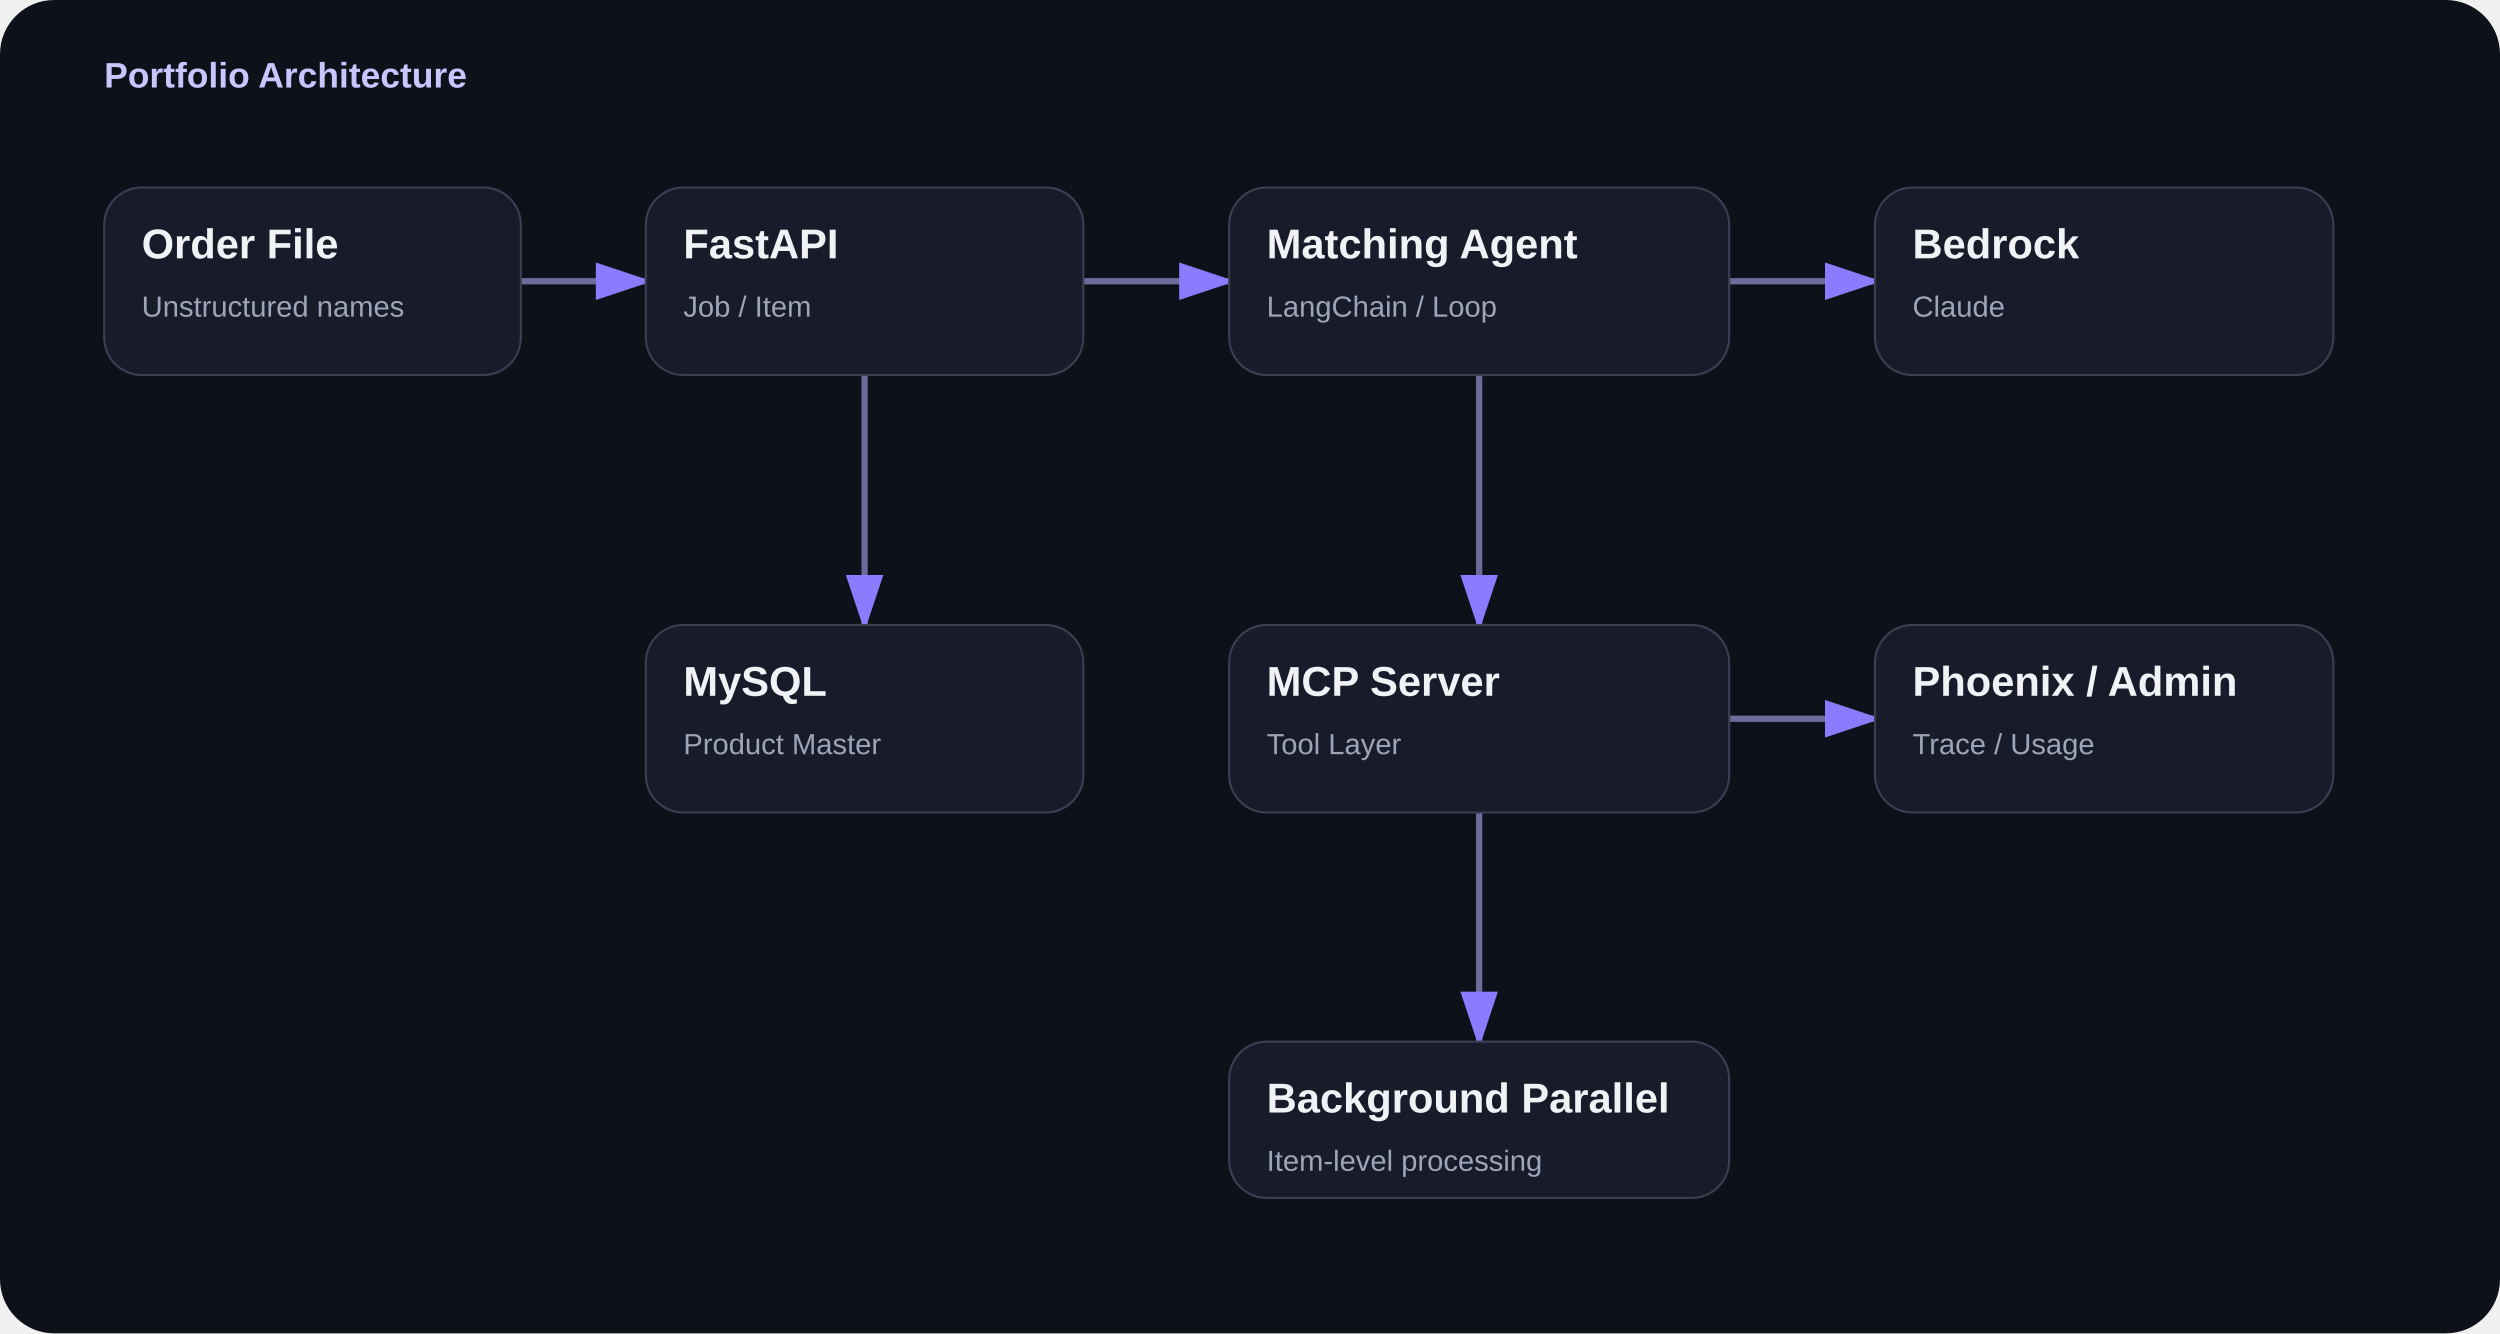
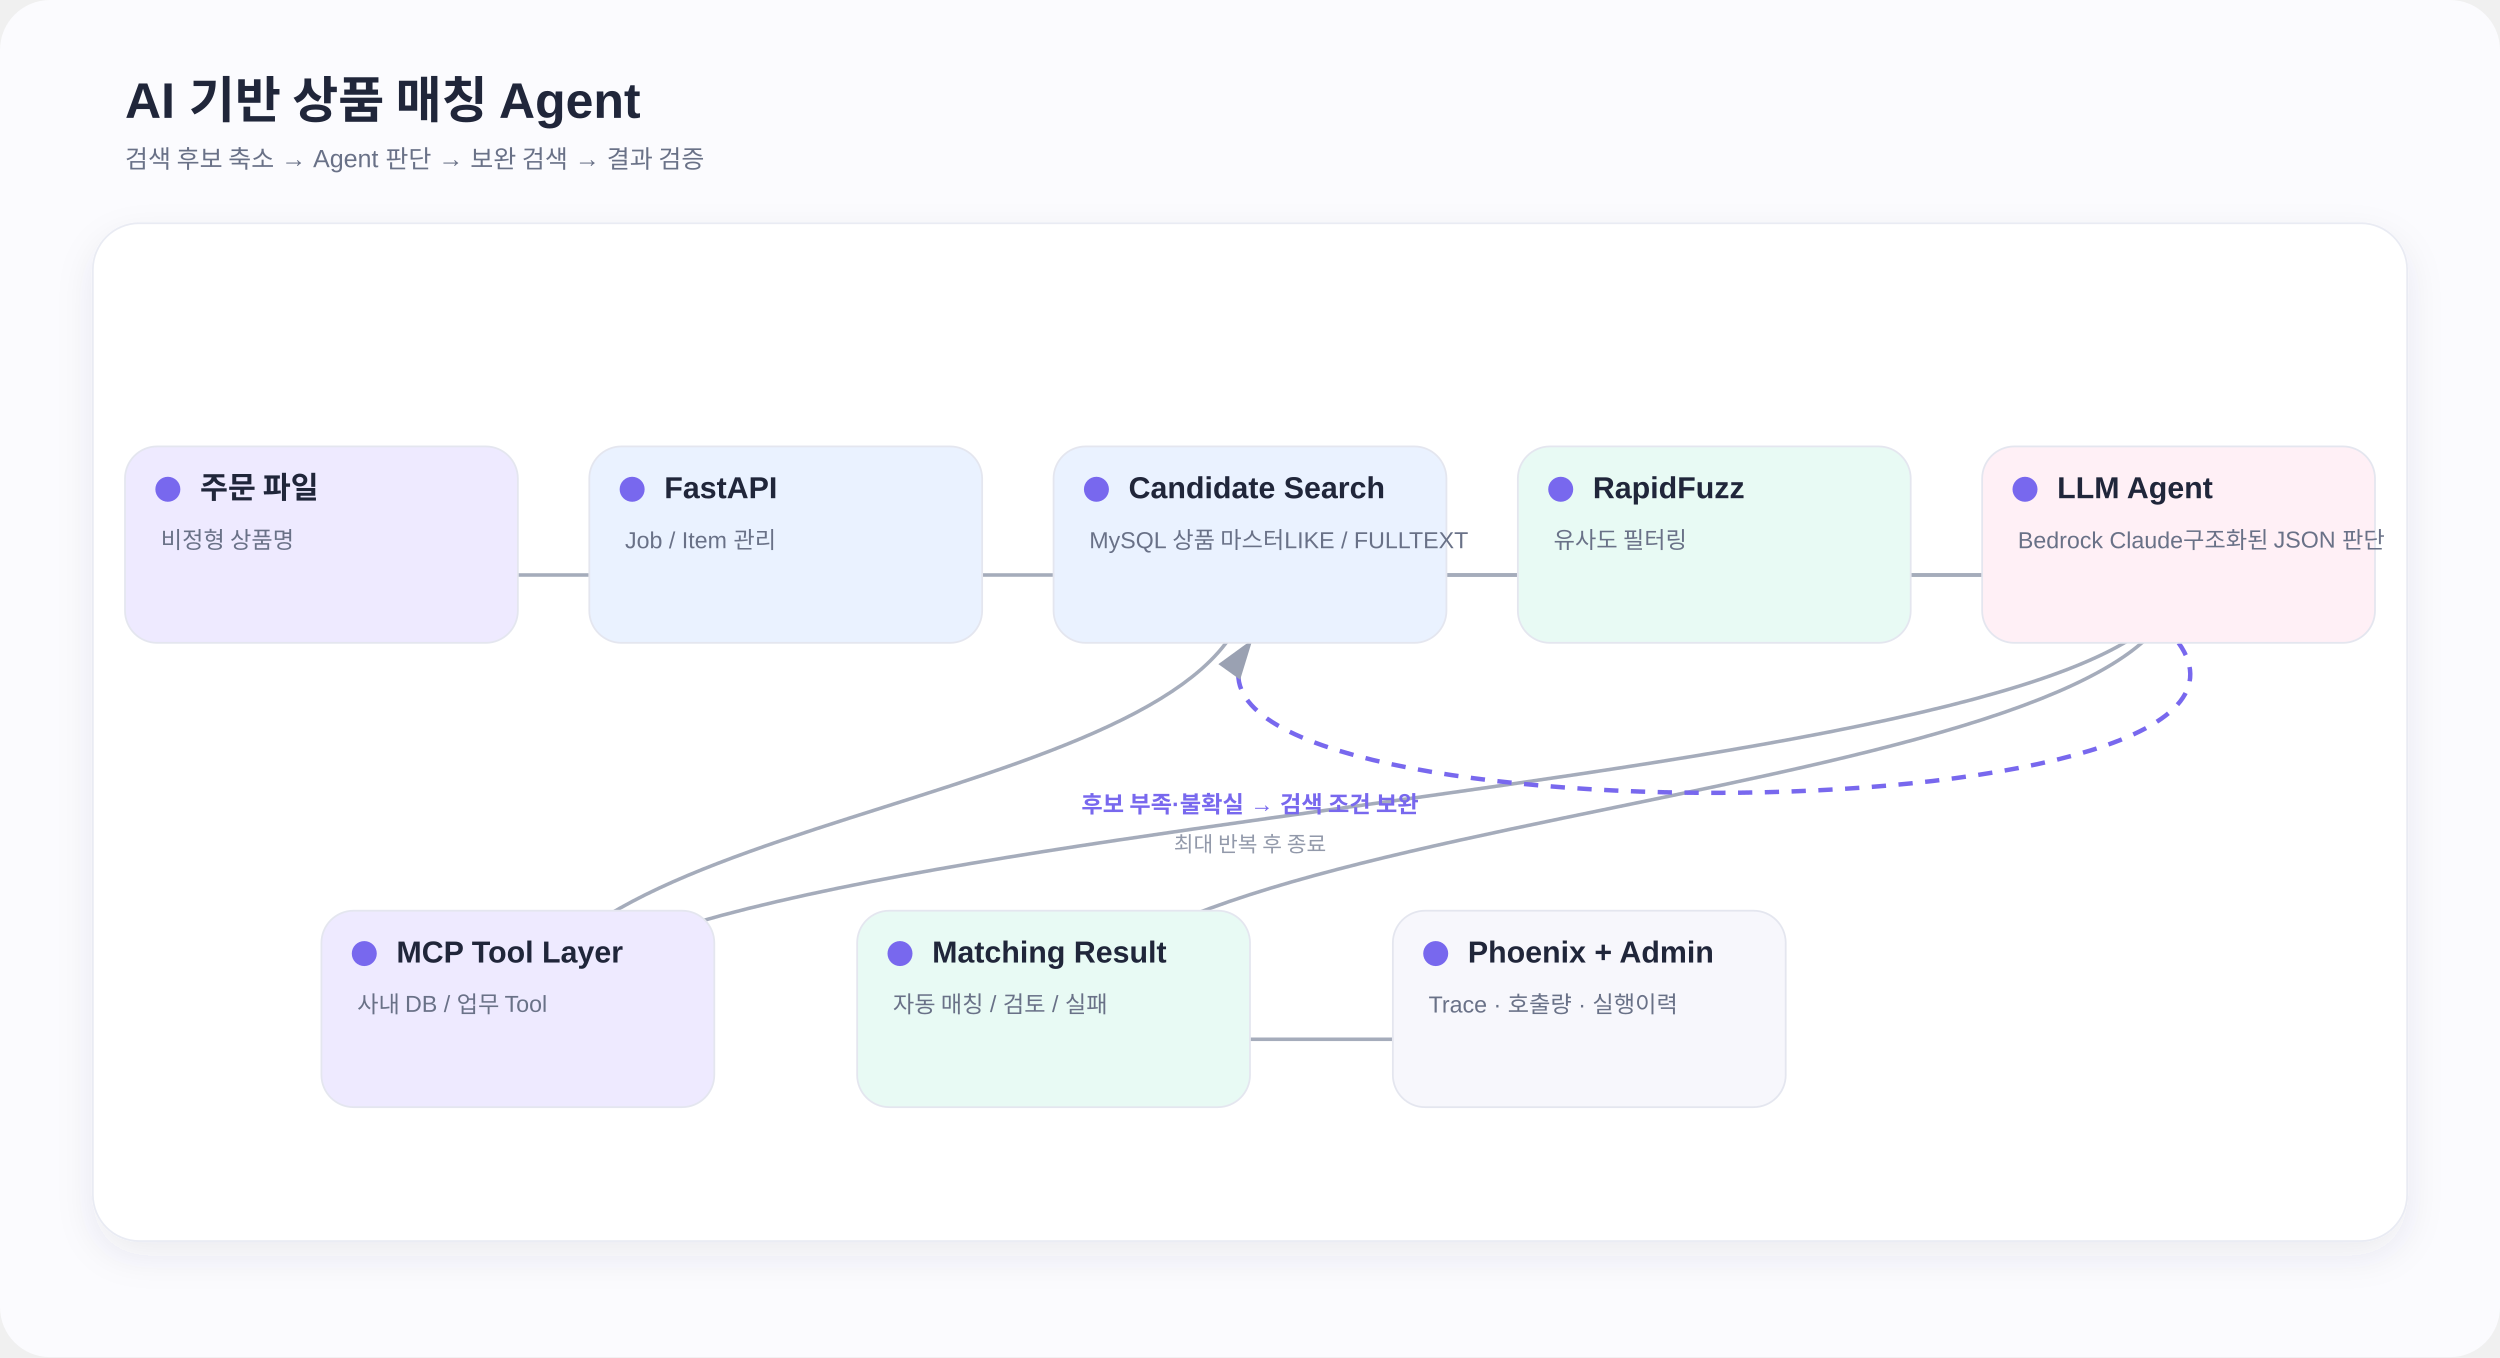
- <svg xmlns="http://www.w3.org/2000/svg" viewBox="0 0 1200 640">
+ <svg xmlns="http://www.w3.org/2000/svg" width="1400" height="760" viewBox="0 0 1400 760">
  <defs>
-     <marker id="arrow" markerWidth="10" markerHeight="10" refX="8" refY="3" orient="auto">
-       <path d="M0,0 L0,6 L9,3 z" fill="#8b7cff" />
+     <filter id="s">
+       <feDropShadow dx="0" dy="8" stdDeviation="10" flood-color="#35405c" flood-opacity=".08" />
+     </filter>
+     <marker id="a" markerWidth="10" markerHeight="10" refX="8" refY="3" orient="auto">
+       <path d="M0,0 L0,6 L9,3 z" fill="#9aa1b2" />
    </marker>
  </defs>
-   <rect width="1200" height="640" rx="26" fill="#0e111a" />
-   <text x="50" y="42" fill="#c9c5ff" font-size="17" font-family="Arial" font-weight="700">Portfolio Architecture</text>
-   <path d="M250,135 L310,135" stroke="#6f6a9c" stroke-width="3" fill="none" marker-end="url(#arrow)" />
-   <path d="M520,135 L590,135" stroke="#6f6a9c" stroke-width="3" fill="none" marker-end="url(#arrow)" />
-   <path d="M830,135 L900,135" stroke="#6f6a9c" stroke-width="3" fill="none" marker-end="url(#arrow)" />
-   <path d="M415,180 L415,300" stroke="#6f6a9c" stroke-width="3" fill="none" marker-end="url(#arrow)" />
-   <path d="M710,180 L710,300" stroke="#6f6a9c" stroke-width="3" fill="none" marker-end="url(#arrow)" />
-   <path d="M830,345 L900,345" stroke="#6f6a9c" stroke-width="3" fill="none" marker-end="url(#arrow)" />
-   <path d="M710,390 L710,500" stroke="#6f6a9c" stroke-width="3" fill="none" marker-end="url(#arrow)" />
+   <rect width="1400" height="760" rx="28" fill="#fbfbfe" />
+   <text x="70" y="66" font-family="Pretendard,Arial" font-size="28" font-weight="800" fill="#20263a">AI 기반 상품 매칭 Agent</text>
+   <text x="70" y="94" font-family="Pretendard,Arial" font-size="14" fill="#697187">검색 후보 축소 → Agent 판단 → 보완 검색 → 결과 검증</text>
+   <rect x="52" y="125" width="1296" height="570" rx="26" fill="#fff" stroke="#e9ebf3" filter="url(#s)" />
+   <path d="M180,322 L440,322" stroke="#a5acbb" stroke-width="2" fill="none" marker-end="url(#a)" />
+   <path d="M440,322 L700,322" stroke="#a5acbb" stroke-width="2" fill="none" marker-end="url(#a)" />
+   <path d="M700,322 L960,322" stroke="#a5acbb" stroke-width="2" fill="none" marker-end="url(#a)" />
+   <path d="M960,322 L1220,322" stroke="#a5acbb" stroke-width="2" fill="none" marker-end="url(#a)" />
+   <path d="M1220,322 C1220,452.0 590,452.0 590,582" stroke="#a5acbb" stroke-width="2" fill="none" marker-end="url(#a)" />
+   <path d="M1220,322 C1220,452.0 290,452.0 290,582" stroke="#a5acbb" stroke-width="2" fill="none" marker-end="url(#a)" />
+   <path d="M290,582 C290,452.0 700,452.0 700,322" stroke="#a5acbb" stroke-width="2" fill="none" marker-end="url(#a)" />
+   <path d="M1220,322 L700,322" stroke="#a5acbb" stroke-width="2" fill="none" marker-end="url(#a)" />
+   <path d="M590,582 L890,582" stroke="#a5acbb" stroke-width="2" fill="none" marker-end="url(#a)" />
+   <path d="M1220,360 C1300,472 620,472 700,360" stroke="#7868ee" stroke-width="2.5" stroke-dasharray="8 7" fill="none" marker-end="url(#a)" />
+   <text x="700" y="455" text-anchor="middle" font-family="Pretendard,Arial" font-size="13" font-weight="700" fill="#7868ee">후보 부족·불확실 → 검색 조건 보완</text>
+   <text x="700" y="477" text-anchor="middle" font-family="Pretendard,Arial" font-size="12" fill="#9299aa">최대 반복 후 종료</text>
  <g>
-     <rect x="50" y="90" width="200" height="90" rx="18" fill="#171b2a" stroke="#3a4052" />
-     <text x="68" y="124" fill="#f1f2f6" font-size="20" font-family="Arial" font-weight="700">Order File</text>
-     <text x="68" y="152" fill="#9da5b8" font-size="14" font-family="Arial">Unstructured names</text>
+     <rect x="70" y="250" width="220" height="110" rx="18" fill="#eeeaff" stroke="#e4e6ef" />
+     <circle cx="94" cy="274" r="7" fill="#7868ee" />
+     <text x="112" y="279" font-family="Pretendard,Arial" font-size="17" font-weight="800" fill="#20263a">주문 파일</text>
+     <text x="90" y="307" font-family="Pretendard,Arial" font-size="13" fill="#697187">비정형 상품명</text>
  </g>
  <g>
-     <rect x="310" y="90" width="210" height="90" rx="18" fill="#171b2a" stroke="#3a4052" />
-     <text x="328" y="124" fill="#f1f2f6" font-size="20" font-family="Arial" font-weight="700">FastAPI</text>
-     <text x="328" y="152" fill="#9da5b8" font-size="14" font-family="Arial">Job / Item</text>
+     <rect x="330" y="250" width="220" height="110" rx="18" fill="#eaf2ff" stroke="#e4e6ef" />
+     <circle cx="354" cy="274" r="7" fill="#7868ee" />
+     <text x="372" y="279" font-family="Pretendard,Arial" font-size="17" font-weight="800" fill="#20263a">FastAPI</text>
+     <text x="350" y="307" font-family="Pretendard,Arial" font-size="13" fill="#697187">Job / Item 관리</text>
  </g>
  <g>
-     <rect x="590" y="90" width="240" height="90" rx="18" fill="#171b2a" stroke="#3a4052" />
-     <text x="608" y="124" fill="#f1f2f6" font-size="20" font-family="Arial" font-weight="700">Matching Agent</text>
-     <text x="608" y="152" fill="#9da5b8" font-size="14" font-family="Arial">LangChain / Loop</text>
+     <rect x="590" y="250" width="220" height="110" rx="18" fill="#eaf2ff" stroke="#e4e6ef" />
+     <circle cx="614" cy="274" r="7" fill="#7868ee" />
+     <text x="632" y="279" font-family="Pretendard,Arial" font-size="17" font-weight="800" fill="#20263a">Candidate Search</text>
+     <text x="610" y="307" font-family="Pretendard,Arial" font-size="13" fill="#697187">MySQL 상품 마스터<br />LIKE / FULLTEXT</text>
  </g>
  <g>
-     <rect x="900" y="90" width="220" height="90" rx="18" fill="#171b2a" stroke="#3a4052" />
-     <text x="918" y="124" fill="#f1f2f6" font-size="20" font-family="Arial" font-weight="700">Bedrock</text>
-     <text x="918" y="152" fill="#9da5b8" font-size="14" font-family="Arial">Claude</text>
+     <rect x="850" y="250" width="220" height="110" rx="18" fill="#e8faf4" stroke="#e4e6ef" />
+     <circle cx="874" cy="274" r="7" fill="#7868ee" />
+     <text x="892" y="279" font-family="Pretendard,Arial" font-size="17" font-weight="800" fill="#20263a">RapidFuzz</text>
+     <text x="870" y="307" font-family="Pretendard,Arial" font-size="13" fill="#697187">유사도 필터링</text>
  </g>
  <g>
-     <rect x="310" y="300" width="210" height="90" rx="18" fill="#171b2a" stroke="#3a4052" />
-     <text x="328" y="334" fill="#f1f2f6" font-size="20" font-family="Arial" font-weight="700">MySQL</text>
-     <text x="328" y="362" fill="#9da5b8" font-size="14" font-family="Arial">Product Master</text>
+     <rect x="1110" y="250" width="220" height="110" rx="18" fill="#fff0f6" stroke="#e4e6ef" />
+     <circle cx="1134" cy="274" r="7" fill="#7868ee" />
+     <text x="1152" y="279" font-family="Pretendard,Arial" font-size="17" font-weight="800" fill="#20263a">LLM Agent</text>
+     <text x="1130" y="307" font-family="Pretendard,Arial" font-size="13" fill="#697187">Bedrock Claude<br />구조화된 JSON 판단</text>
  </g>
  <g>
-     <rect x="590" y="300" width="240" height="90" rx="18" fill="#171b2a" stroke="#3a4052" />
-     <text x="608" y="334" fill="#f1f2f6" font-size="20" font-family="Arial" font-weight="700">MCP Server</text>
-     <text x="608" y="362" fill="#9da5b8" font-size="14" font-family="Arial">Tool Layer</text>
+     <rect x="180" y="510" width="220" height="110" rx="18" fill="#eeeaff" stroke="#e4e6ef" />
+     <circle cx="204" cy="534" r="7" fill="#7868ee" />
+     <text x="222" y="539" font-family="Pretendard,Arial" font-size="17" font-weight="800" fill="#20263a">MCP Tool Layer</text>
+     <text x="200" y="567" font-family="Pretendard,Arial" font-size="13" fill="#697187">사내 DB / 업무 Tool</text>
  </g>
  <g>
-     <rect x="900" y="300" width="220" height="90" rx="18" fill="#171b2a" stroke="#3a4052" />
-     <text x="918" y="334" fill="#f1f2f6" font-size="20" font-family="Arial" font-weight="700">Phoenix / Admin</text>
-     <text x="918" y="362" fill="#9da5b8" font-size="14" font-family="Arial">Trace / Usage</text>
+     <rect x="480" y="510" width="220" height="110" rx="18" fill="#e8faf4" stroke="#e4e6ef" />
+     <circle cx="504" cy="534" r="7" fill="#7868ee" />
+     <text x="522" y="539" font-family="Pretendard,Arial" font-size="17" font-weight="800" fill="#20263a">Matching Result</text>
+     <text x="500" y="567" font-family="Pretendard,Arial" font-size="13" fill="#697187">자동 매칭 / 검토 / 실패</text>
  </g>
  <g>
-     <rect x="590" y="500" width="240" height="75" rx="18" fill="#171b2a" stroke="#3a4052" />
-     <text x="608" y="534" fill="#f1f2f6" font-size="20" font-family="Arial" font-weight="700">Background Parallel</text>
-     <text x="608" y="562" fill="#9da5b8" font-size="14" font-family="Arial">Item-level processing</text>
+     <rect x="780" y="510" width="220" height="110" rx="18" fill="#f7f7fc" stroke="#e4e6ef" />
+     <circle cx="804" cy="534" r="7" fill="#7868ee" />
+     <text x="822" y="539" font-family="Pretendard,Arial" font-size="17" font-weight="800" fill="#20263a">Phoenix + Admin</text>
+     <text x="800" y="567" font-family="Pretendard,Arial" font-size="13" fill="#697187">Trace · 호출량 · 실행이력</text>
  </g>
</svg>
